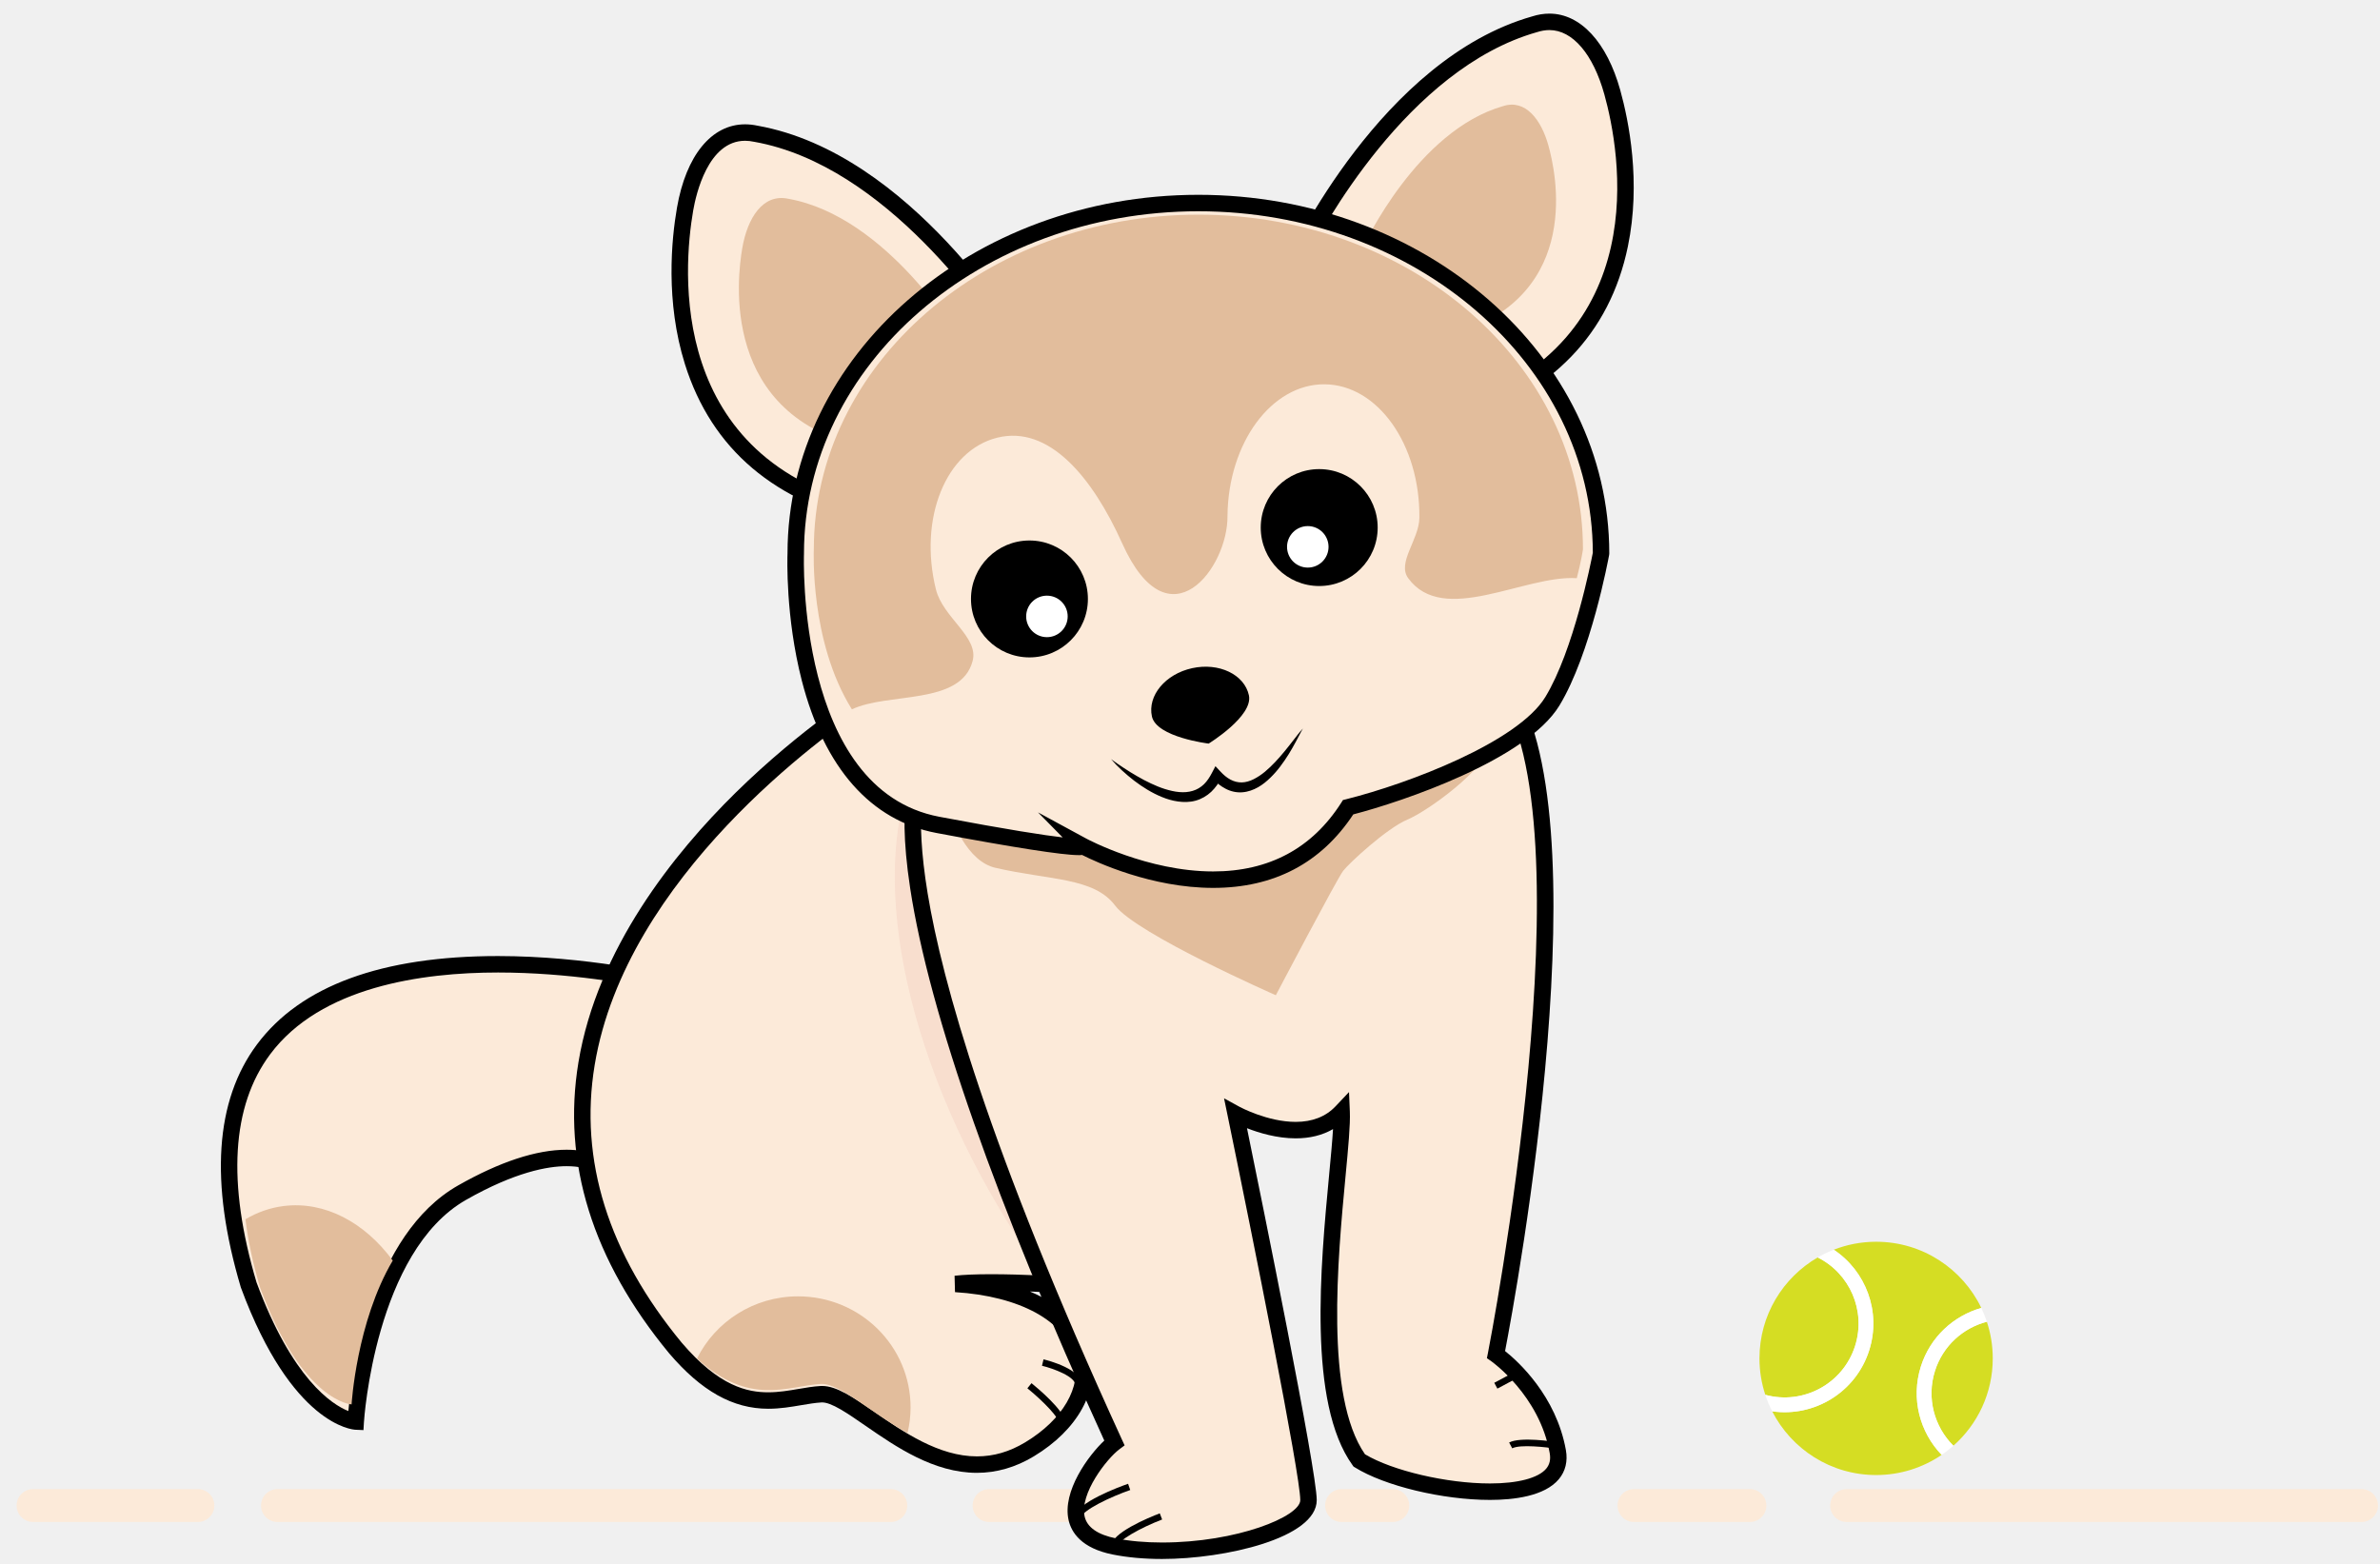
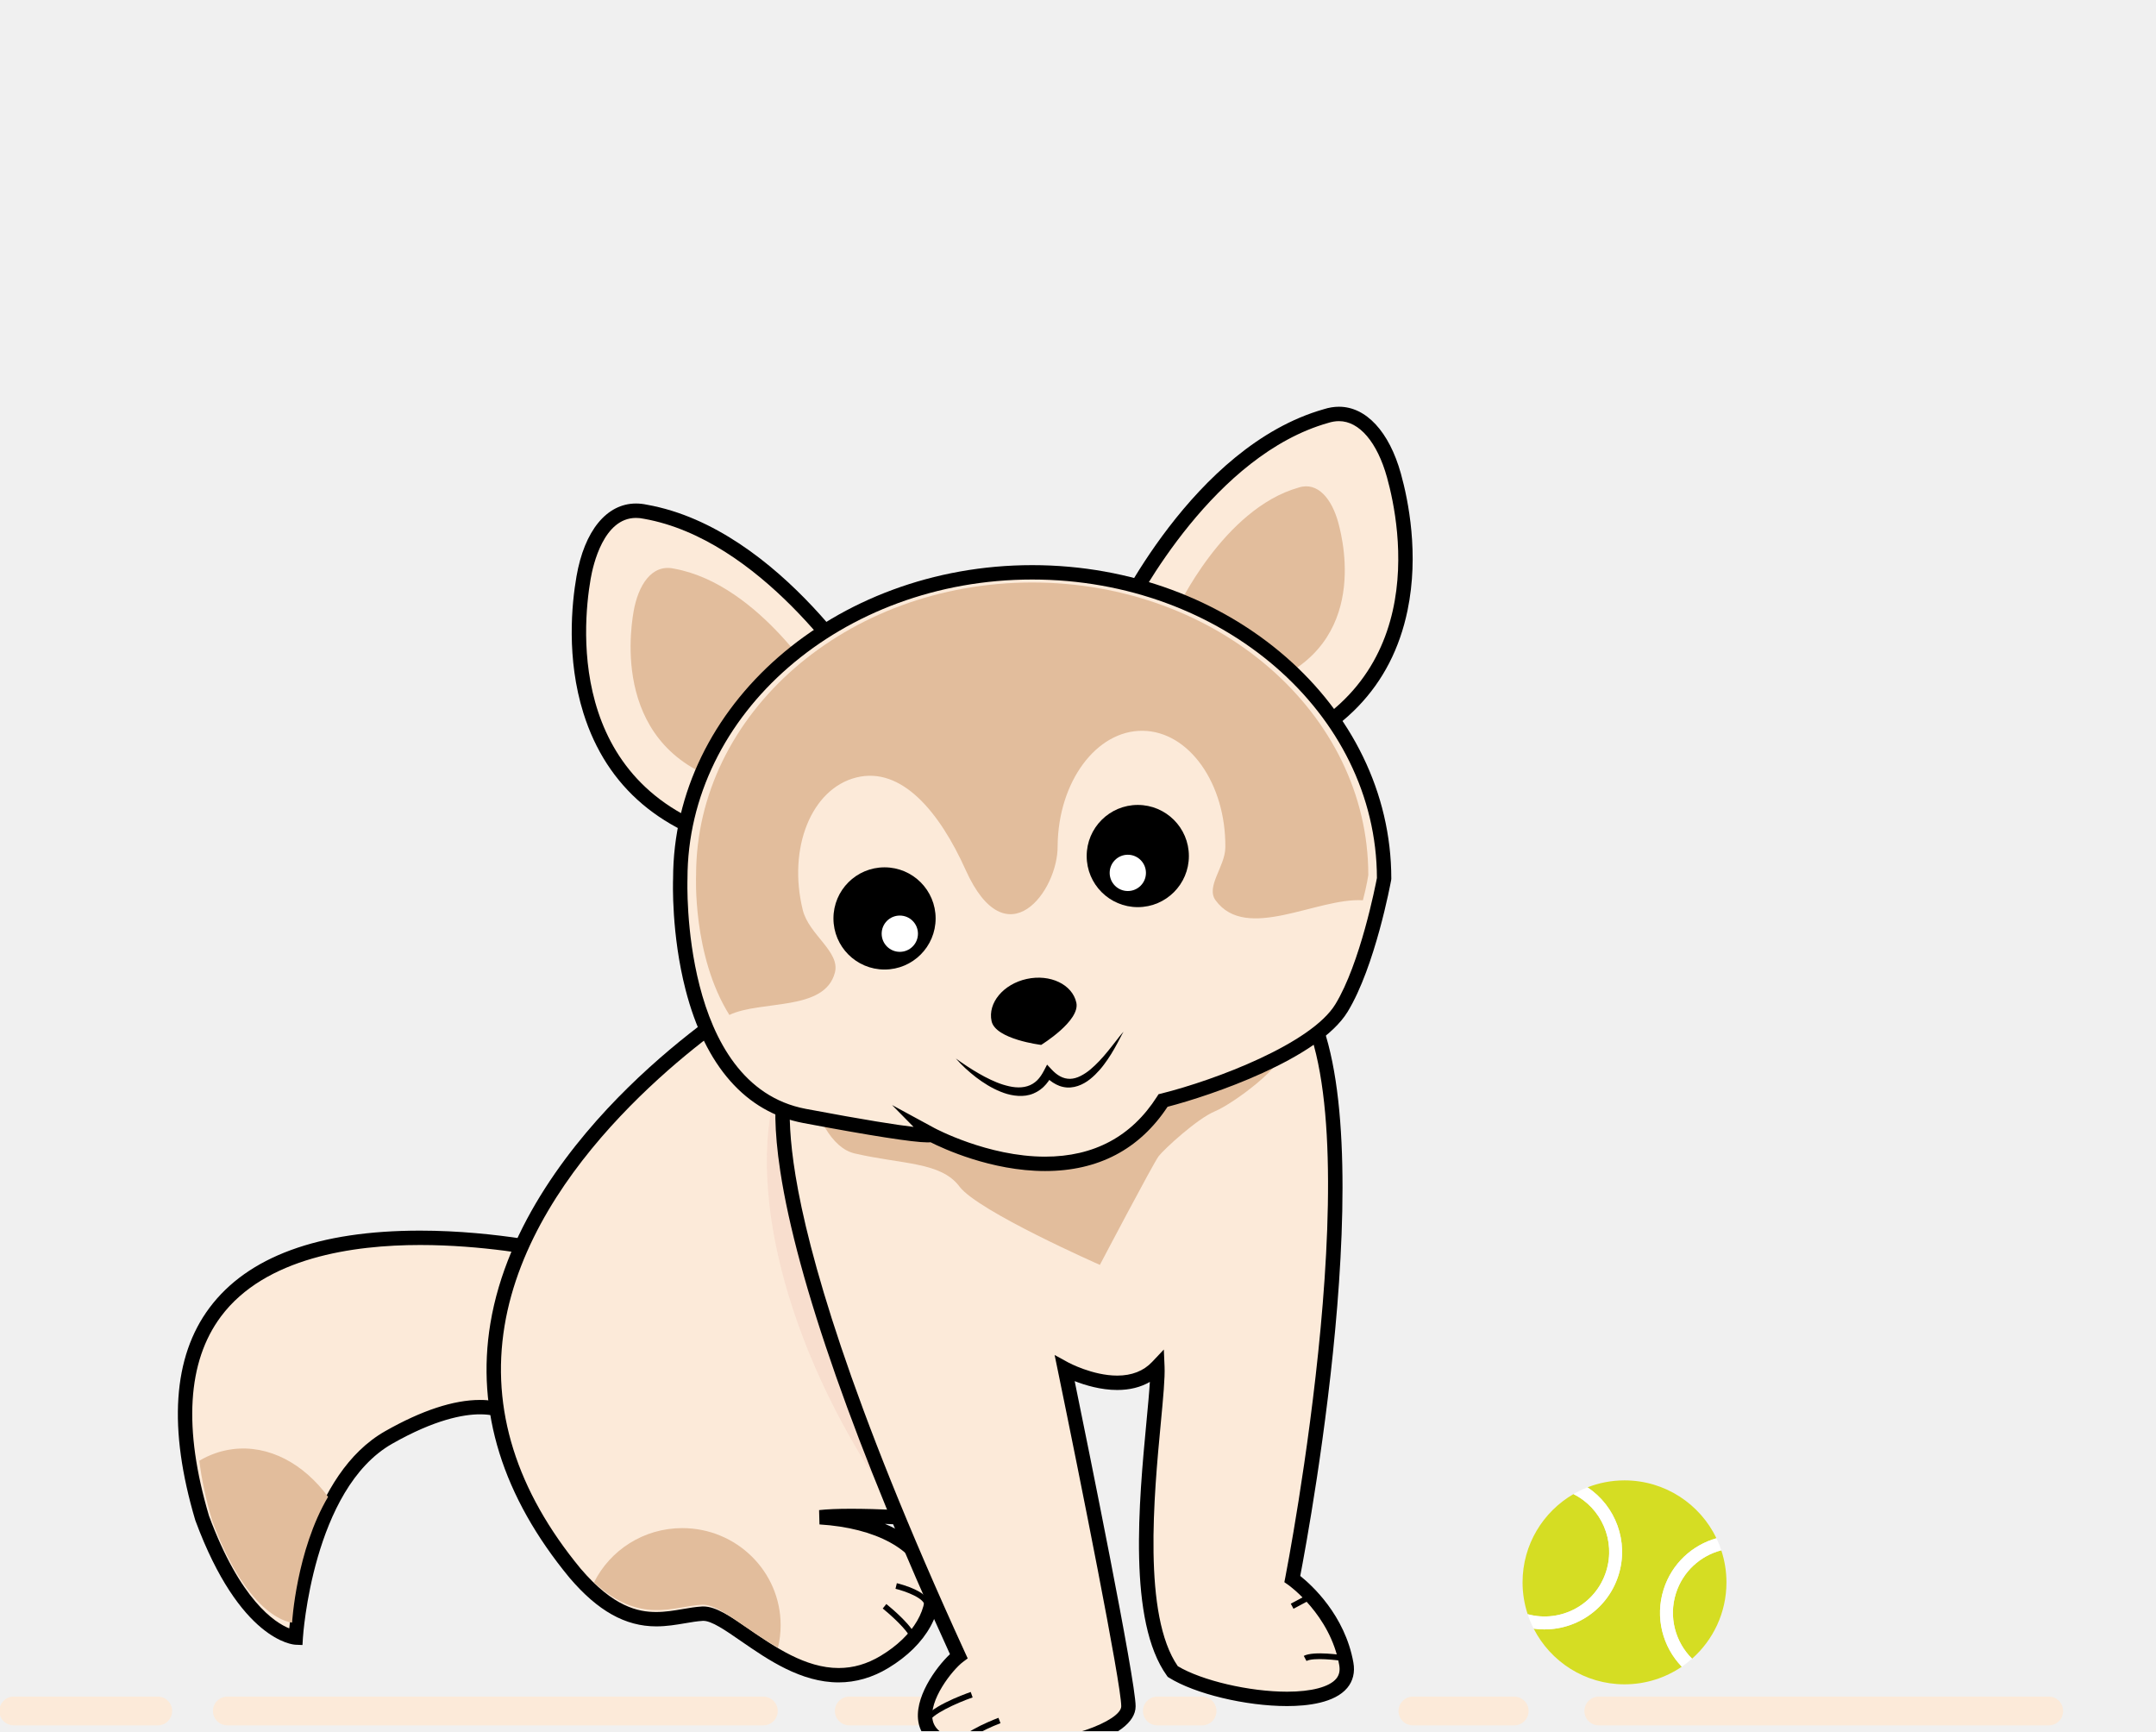
- <svg xmlns="http://www.w3.org/2000/svg" width="137" height="90" viewBox="0 0 137 90" fill="none">
-   <path d="M51.277 87.618H15.974C15.45 87.618 15.026 87.194 15.026 86.671C15.026 86.148 15.45 85.724 15.974 85.724H51.277C51.8 85.724 52.224 86.148 52.224 86.671C52.224 87.194 51.8 87.618 51.277 87.618Z" fill="#FCEAD9" />
-   <path d="M100.73 87.618H94.058C93.535 87.618 93.111 87.194 93.111 86.671C93.111 86.148 93.535 85.724 94.058 85.724H100.73C101.254 85.724 101.678 86.148 101.678 86.671C101.678 87.194 101.254 87.618 100.73 87.618Z" fill="#FCEAD9" />
-   <path d="M63.608 87.618H56.935C56.412 87.618 55.988 87.194 55.988 86.671C55.988 86.148 56.412 85.724 56.935 85.724H63.608C64.131 85.724 64.555 86.148 64.555 86.671C64.555 87.194 64.131 87.618 63.608 87.618Z" fill="#FCEAD9" />
-   <path d="M80.174 87.618H77.227C76.703 87.618 76.279 87.194 76.279 86.671C76.279 86.148 76.703 85.724 77.227 85.724H80.174C80.697 85.724 81.121 86.148 81.121 86.671C81.121 87.194 80.697 87.618 80.174 87.618Z" fill="#FCEAD9" />
-   <path d="M11.392 87.618H1.903C1.38 87.618 0.956 87.194 0.956 86.671C0.956 86.148 1.38 85.724 1.903 85.724H11.392C11.915 85.724 12.339 86.148 12.339 86.671C12.339 87.194 11.915 87.618 11.392 87.618Z" fill="#FCEAD9" />
-   <path d="M135.937 87.618H106.298C105.775 87.618 105.351 87.194 105.351 86.671C105.351 86.148 105.775 85.724 106.298 85.724H135.937C136.46 85.724 136.884 86.148 136.884 86.671C136.884 87.194 136.46 87.618 135.937 87.618Z" fill="#FCEAD9" />
-   <path d="M38.228 56.572C38.228 56.572 6.921 49.069 14.315 73.971C17.17 81.688 20.476 81.834 20.476 81.834C20.476 81.834 21.068 71.801 26.597 68.659C32.127 65.517 34.73 66.784 35.228 67.755C35.727 68.725 38.228 56.572 38.228 56.572Z" fill="#FCEAD9" />
-   <path d="M20.922 82.328L20.456 82.307C20.308 82.3 16.802 82.057 13.871 74.135L13.861 74.106C12.067 68.062 12.38 63.358 14.794 60.124C17.312 56.749 21.981 55.038 28.671 55.038C33.798 55.038 38.294 56.101 38.339 56.112L38.785 56.219L38.693 56.668C38.687 56.696 38.105 59.516 37.456 62.299C37.073 63.939 36.741 65.246 36.47 66.186C35.983 67.873 35.757 68.282 35.293 68.284C35.089 68.283 34.907 68.166 34.807 67.971C34.648 67.661 34.007 67.135 32.615 67.135C31.531 67.135 29.647 67.471 26.832 69.071C21.592 72.048 20.955 81.764 20.95 81.862L20.922 82.328ZM14.765 73.821C16.827 79.388 19.103 80.852 20.052 81.231C20.271 79.003 21.391 71.074 26.364 68.247C28.768 66.881 30.872 66.188 32.615 66.188C33.863 66.188 34.718 66.553 35.222 67.002C35.75 65.551 36.798 61.127 37.67 56.935C36.426 56.674 32.753 55.985 28.671 55.985C24.288 55.985 18.455 56.801 15.553 60.691C13.33 63.67 13.065 68.087 14.765 73.821Z" fill="black" />
-   <path d="M74.522 15.204C74.522 15.204 79.788 3.819 88.326 1.4C90.532 0.689 92.098 2.752 92.809 5.314C93.521 7.875 96.296 19.947 83.666 23.98C75.945 16.271 74.522 15.204 74.522 15.204Z" fill="#FCEAD9" />
-   <path d="M83.535 24.518L83.332 24.315C75.788 16.783 74.297 15.627 74.237 15.582L73.935 15.351L74.093 15.005C74.312 14.532 79.549 3.395 88.198 0.944C88.521 0.84 88.86 0.784 89.189 0.784C90.976 0.784 92.5 2.43 93.266 5.187C93.759 6.961 94.471 10.491 93.705 14.191C92.662 19.222 89.333 22.667 83.81 24.431L83.535 24.518ZM75.112 15.078C75.826 15.692 78.003 17.661 83.795 23.439C95.301 19.587 93.26 8.705 92.353 5.44C91.708 3.118 90.525 1.731 89.189 1.731C88.959 1.731 88.717 1.772 88.472 1.851C81.029 3.96 76.047 13.218 75.112 15.078Z" fill="black" />
-   <path d="M58.615 20.064C58.615 20.064 52.245 9.258 43.508 7.699C41.242 7.21 39.89 9.419 39.436 12.039C38.982 14.658 37.42 26.946 50.388 29.704C57.305 21.267 58.615 20.064 58.615 20.064Z" fill="#FCEAD9" />
-   <path d="M50.571 30.227L50.289 30.168C44.618 28.961 40.964 25.864 39.426 20.961C38.296 17.355 38.654 13.773 38.969 11.958C39.489 8.952 40.956 7.157 42.89 7.157C43.124 7.157 43.365 7.184 43.608 7.236C52.44 8.812 58.758 19.375 59.022 19.823L59.217 20.154L58.935 20.413C58.881 20.463 57.512 21.761 50.754 30.005L50.571 30.227ZM42.89 8.104C40.763 8.104 40.065 11.178 39.902 12.119C39.324 15.458 38.375 26.489 50.206 29.179C55.395 22.855 57.366 20.679 58.016 19.997C56.901 18.239 51.025 9.522 43.424 8.165C43.231 8.124 43.056 8.104 42.89 8.104Z" fill="black" />
-   <path d="M50.05 40.026C50.05 40.026 22.112 57.277 38.875 77.596C42.558 81.913 45.097 80.39 47.256 80.263C49.415 80.136 53.99 86.612 59.259 83.437C64.527 80.263 63.258 74.421 55.003 73.913C58.305 73.532 69.037 74.548 69.037 74.548L50.05 40.026Z" fill="#FCEAD9" />
-   <path d="M56.235 84.788C53.746 84.788 51.573 83.288 49.826 82.082C48.8 81.374 47.839 80.7 47.284 80.736C46.919 80.757 46.532 80.823 46.123 80.892C45.526 80.994 44.909 81.099 44.222 81.099C42.188 81.099 40.374 80.084 38.514 77.903C34.097 72.55 32.344 66.917 33.297 61.155C34.379 54.614 38.815 49.104 42.345 45.634C46.154 41.891 49.765 39.645 49.801 39.623L50.225 39.361L69.883 75.104L68.992 75.02C68.928 75.014 63.551 74.508 59.285 74.349C61.154 75.13 62.388 76.364 62.771 77.925C63.291 80.047 62.039 82.315 59.503 83.843C58.463 84.47 57.363 84.788 56.235 84.788ZM47.319 79.787C48.168 79.787 49.137 80.456 50.364 81.303C52.003 82.434 54.041 83.841 56.235 83.841C57.202 83.841 58.111 83.576 59.014 83.032C61.182 81.725 62.269 79.855 61.851 78.151C61.338 76.058 58.703 74.615 54.973 74.386L54.948 73.443C55.458 73.384 56.165 73.354 57.051 73.354C60.515 73.354 66.049 73.808 68.193 73.997L49.88 40.701C47.53 42.268 36.027 50.44 34.231 61.313C33.326 66.791 35.011 72.168 39.24 77.294C41.4 79.827 43.038 80.152 44.222 80.152C44.828 80.152 45.406 80.054 45.964 79.959C46.4 79.885 46.812 79.814 47.228 79.79C47.258 79.788 47.289 79.787 47.319 79.787Z" fill="black" />
-   <path opacity="0.5" d="M52.516 44.51C50.005 50.854 52.221 61.518 58.715 71.487C59.26 72.325 59.823 73.137 60.4 73.922C64.486 74.118 69.037 74.548 69.037 74.548L52.516 44.51Z" fill="#F4D1C3" />
-   <path d="M53.098 44.198C53.098 44.198 48.78 49.532 64.146 83.057C63.13 83.819 59.702 88.137 64.146 89.026C68.591 89.915 75.322 88.264 75.322 86.359C75.322 84.454 71.131 64.135 71.131 64.135C71.131 64.135 75.071 66.294 77.228 64.008C77.354 66.929 74.941 79.501 78.243 84.073C81.29 85.978 90.307 87.121 89.672 83.565C89.037 80.01 86.117 77.977 86.117 77.977C86.117 77.977 92.212 47.118 86.497 39.371C80.783 31.624 53.098 44.198 53.098 44.198Z" fill="#FCEAD9" />
-   <path d="M66.888 89.747C65.858 89.747 64.904 89.66 64.053 89.49C62.241 89.128 61.67 88.213 61.511 87.509C61.137 85.859 62.645 83.795 63.567 82.93C57.353 69.332 53.49 58.34 52.391 51.127C51.543 45.557 52.605 44.053 52.729 43.9L52.8 43.813L52.902 43.766C53.566 43.465 69.292 36.376 79.452 36.376C83.051 36.376 85.549 37.289 86.878 39.09C92.416 46.598 87.283 74.418 86.637 77.778C87.389 78.377 89.58 80.359 90.138 83.482C90.252 84.121 90.112 84.7 89.732 85.153C88.906 86.14 87.121 86.347 85.77 86.347C85.77 86.347 85.77 86.347 85.769 86.347C83.043 86.347 79.699 85.542 77.991 84.475L77.912 84.426L77.858 84.35C75.267 80.763 76.015 72.857 76.509 67.626C76.607 66.59 76.692 65.693 76.733 65C76.123 65.354 75.403 65.532 74.584 65.532C73.51 65.532 72.478 65.221 71.781 64.949C72.605 68.969 75.795 84.641 75.795 86.359C75.795 88.54 70.528 89.747 66.888 89.747ZM53.425 44.57C53.251 44.925 52.609 46.636 53.399 51.437C54.225 56.448 56.834 65.967 64.576 82.86L64.736 83.207L64.43 83.436C63.718 83.97 62.136 85.985 62.434 87.299C62.576 87.925 63.184 88.35 64.239 88.561C65.029 88.719 65.92 88.799 66.888 88.799C71.205 88.799 74.848 87.301 74.848 86.359C74.848 84.891 72.113 71.243 70.667 64.231L70.46 63.228L71.358 63.72C71.373 63.728 72.963 64.585 74.584 64.585C75.545 64.585 76.319 64.281 76.883 63.683L77.653 62.868L77.701 63.988C77.734 64.742 77.61 66.054 77.453 67.715C77.004 72.46 76.255 80.376 78.573 83.72C80.151 84.666 83.282 85.4 85.77 85.4C87.371 85.4 88.551 85.089 89.006 84.546C89.205 84.307 89.271 84.013 89.205 83.648C88.612 80.325 85.873 78.385 85.846 78.366L85.591 78.189L85.651 77.886C85.712 77.579 91.641 47.143 86.116 39.652C84.976 38.107 82.734 37.323 79.452 37.323C69.979 37.323 54.989 43.874 53.425 44.57Z" fill="black" />
-   <path d="M78.518 14.119C78.518 14.119 81.574 7.511 86.53 6.107C87.811 5.694 88.719 6.891 89.132 8.378C89.545 9.865 91.156 16.872 83.825 19.213C79.344 14.739 78.518 14.119 78.518 14.119Z" fill="#E2BD9C" />
-   <path d="M55.221 19.497C55.221 19.497 51.072 12.459 45.382 11.444C43.907 11.125 43.026 12.564 42.73 14.27C42.435 15.976 41.417 23.979 49.863 25.775C54.368 20.28 55.221 19.497 55.221 19.497Z" fill="#E2BD9C" />
-   <path d="M53.427 41.359C53.427 41.359 54.162 49.231 57.294 49.957C60.425 50.682 62.969 50.501 64.192 52.134C65.414 53.767 73.441 57.294 73.441 57.294C73.441 57.294 76.964 50.592 77.312 50.138C77.66 49.685 79.838 47.671 81.017 47.181C82.196 46.691 85.643 44.188 85.643 42.945C85.643 41.702 86.536 35.806 86.536 35.806L53.427 41.359Z" fill="#E2BD9C" />
-   <path d="M45.806 31.86C45.806 31.86 45.226 45.835 53.989 47.486C62.751 49.137 62.321 48.701 62.321 48.701C62.321 48.701 72.606 54.301 77.603 46.47C80.651 45.708 87.581 43.293 89.359 40.373C91.137 37.452 92.162 31.86 92.162 31.86C92.162 20.719 81.785 11.688 68.984 11.688C56.183 11.688 45.806 20.719 45.806 31.86Z" fill="#FCEAD9" />
-   <path d="M69.833 51.114C66.285 51.114 63.094 49.625 62.286 49.217C62.207 49.227 62.137 49.23 62.078 49.227C61.157 49.227 58.329 48.786 53.901 47.952C50.124 47.24 47.445 44.204 46.152 39.172C45.212 35.509 45.322 32.102 45.332 31.85C45.339 20.471 55.946 11.215 68.984 11.215C82.025 11.215 92.635 20.476 92.635 31.86L92.627 31.945C92.585 32.177 91.566 37.657 89.763 40.619C87.862 43.742 80.728 46.15 77.899 46.883C76.042 49.691 73.33 51.114 69.833 51.114ZM59.752 46.768L62.547 48.285C62.582 48.304 66.056 50.167 69.833 50.167C73.05 50.167 75.53 48.837 77.204 46.215L77.305 46.056L77.488 46.011C81.084 45.112 87.376 42.719 88.954 40.126C90.587 37.444 91.59 32.33 91.688 31.816C91.661 20.974 81.486 12.162 68.984 12.162C56.465 12.162 46.279 20.998 46.279 31.86L46.279 31.879C46.273 32.015 45.819 45.465 54.076 47.021C58.068 47.773 60.118 48.086 61.17 48.208L59.752 46.768Z" fill="black" />
-   <path d="M59.258 37.845C61.117 37.845 62.623 36.339 62.623 34.48C62.623 32.621 61.117 31.115 59.258 31.115C57.399 31.115 55.893 32.621 55.893 34.48C55.893 36.339 57.399 37.845 59.258 37.845Z" fill="black" />
-   <path d="M79.303 30.371C79.303 32.23 77.796 33.736 75.937 33.736C74.079 33.736 72.572 32.23 72.572 30.371C72.572 28.513 74.079 27.006 75.937 27.006C77.796 27.006 79.303 28.513 79.303 30.371Z" fill="black" />
-   <path d="M63.955 43.702C64.199 43.882 64.448 44.051 64.699 44.216C64.949 44.381 65.203 44.539 65.461 44.686C65.718 44.837 65.98 44.975 66.246 45.099C66.511 45.224 66.781 45.337 67.055 45.422C67.328 45.506 67.604 45.574 67.877 45.597C68.149 45.622 68.417 45.602 68.66 45.527C68.904 45.455 69.121 45.323 69.306 45.145C69.49 44.964 69.635 44.738 69.762 44.495L69.964 44.107L70.257 44.421C70.43 44.608 70.621 44.77 70.828 44.88C71.036 44.991 71.256 45.047 71.484 45.042C71.712 45.037 71.946 44.967 72.17 44.854C72.394 44.74 72.613 44.595 72.817 44.424C73.022 44.255 73.215 44.064 73.404 43.867C73.593 43.67 73.771 43.459 73.948 43.246C74.126 43.034 74.293 42.812 74.467 42.592C74.639 42.372 74.805 42.144 75.002 41.94C74.925 42.058 74.864 42.184 74.799 42.308L74.603 42.68C74.472 42.929 74.329 43.172 74.183 43.414C74.034 43.656 73.872 43.889 73.7 44.118C73.529 44.348 73.338 44.565 73.128 44.77C72.918 44.973 72.689 45.168 72.419 45.319C72.153 45.47 71.846 45.586 71.514 45.61C71.183 45.639 70.84 45.559 70.554 45.408C70.265 45.26 70.023 45.057 69.813 44.838L70.308 44.764C70.233 44.91 70.156 45.057 70.057 45.194C69.958 45.33 69.849 45.462 69.724 45.581C69.473 45.818 69.158 46.001 68.821 46.093C68.484 46.186 68.138 46.185 67.814 46.141C67.488 46.096 67.178 46.005 66.887 45.884C66.301 45.646 65.777 45.314 65.289 44.945C64.806 44.569 64.351 44.163 63.955 43.702Z" fill="black" />
-   <path d="M71.891 40.026C72.153 41.226 69.574 42.807 69.574 42.807C69.574 42.807 66.57 42.445 66.308 41.245C66.046 40.046 67.084 38.801 68.625 38.465C70.168 38.128 71.629 38.828 71.891 40.026Z" fill="black" />
-   <path d="M16.322 69.43C15.534 69.529 14.799 69.794 14.129 70.191C14.273 71.385 14.547 72.695 14.973 74.131C17.413 80.725 20.238 80.849 20.238 80.849C20.238 80.849 20.518 76.103 22.608 72.567C21.009 70.387 18.705 69.128 16.322 69.43Z" fill="#E2BD9C" />
-   <path d="M62.275 79.791L61.898 79.758C61.941 79.258 60.624 78.778 59.98 78.624L60.068 78.255C60.302 78.311 62.358 78.831 62.275 79.791Z" fill="black" />
-   <path d="M61.188 82.135L60.922 81.866C60.984 81.66 60.136 80.731 59.139 79.921L59.377 79.627C59.693 79.883 61.266 81.192 61.298 81.837C61.306 81.986 61.243 82.082 61.188 82.135Z" fill="black" />
-   <path d="M61.951 87.875C61.765 87.683 61.764 87.483 61.796 87.35C62.003 86.48 64.448 85.589 64.936 85.419L65.06 85.777C64.006 86.144 62.288 86.919 62.164 87.438C62.154 87.483 62.153 87.538 62.224 87.612L61.951 87.875Z" fill="black" />
-   <path d="M63.956 89.026C63.953 88.258 66.101 87.373 66.76 87.12L66.895 87.474C65.658 87.949 64.334 88.686 64.335 89.025L63.956 89.026Z" fill="black" />
-   <path d="M89.569 83.397C89.021 83.31 87.5 83.136 87.049 83.377L86.87 83.043C87.515 82.698 89.415 82.989 89.629 83.023L89.569 83.397Z" fill="black" />
-   <path d="M87.445 79.272L87.267 78.937L86.015 79.605L86.193 79.939L87.445 79.272Z" fill="black" />
-   <path d="M68.983 12.358C56.757 12.358 46.846 20.983 46.846 31.623C46.846 31.623 46.593 36.927 49.038 40.835C51.134 39.839 55.312 40.622 55.988 38.048C56.352 36.665 54.277 35.563 53.873 33.925C52.865 29.833 54.45 25.925 57.411 25.195C60.373 24.466 62.87 27.44 64.599 31.284C67.288 37.262 70.698 32.675 70.658 29.698C70.7 25.484 73.207 22.093 76.257 22.123C79.307 22.153 81.746 25.594 81.704 29.808C81.691 31.064 80.403 32.385 81.06 33.285C83.085 36.058 87.751 33.093 90.764 33.285C91.027 32.292 91.12 31.623 91.12 31.623C91.12 20.983 81.209 12.358 68.983 12.358Z" fill="#E2BD9C" />
-   <path d="M101.28 78.2C101.28 78.933 101.399 79.637 101.617 80.297C103.808 80.894 106.097 79.659 106.787 77.475C107.426 75.451 106.474 73.306 104.633 72.388C102.629 73.55 101.28 75.717 101.28 78.2Z" fill="#D5DD23" />
-   <path d="M111.381 78.925C110.885 80.497 111.349 82.141 112.443 83.228C113.833 81.997 114.709 80.201 114.709 78.2C114.709 77.462 114.588 76.754 114.369 76.09C113 76.446 111.839 77.477 111.381 78.925Z" fill="#D5DD23" />
-   <path d="M110.57 78.669C111.107 76.968 112.453 75.748 114.05 75.295C112.966 73.041 110.662 71.485 107.995 71.485C107.135 71.485 106.313 71.648 105.557 71.944C107.404 73.17 108.299 75.511 107.598 77.731C106.835 80.147 104.44 81.595 102.012 81.247C103.122 83.423 105.383 84.915 107.995 84.915C109.393 84.915 110.692 84.486 111.767 83.755C110.509 82.451 109.986 80.518 110.57 78.669Z" fill="#D5DD23" />
-   <path d="M107.598 77.731C108.299 75.511 107.404 73.17 105.557 71.944C105.236 72.069 104.927 72.217 104.632 72.388C106.473 73.306 107.426 75.451 106.787 77.475C106.097 79.659 103.807 80.894 101.616 80.297C101.724 80.626 101.857 80.943 102.012 81.247C104.44 81.595 106.835 80.147 107.598 77.731Z" fill="white" />
-   <path d="M111.381 78.925C111.839 77.477 113 76.446 114.37 76.09C114.279 75.817 114.173 75.551 114.05 75.295C112.453 75.748 111.107 76.968 110.57 78.669C109.986 80.518 110.51 82.451 111.768 83.755C112.004 83.593 112.23 83.417 112.444 83.228C111.349 82.141 110.885 80.497 111.381 78.925Z" fill="white" />
-   <path d="M60.264 36.68C60.924 36.68 61.459 36.145 61.459 35.485C61.459 34.825 60.924 34.291 60.264 34.291C59.604 34.291 59.069 34.825 59.069 35.485C59.069 36.145 59.604 36.68 60.264 36.68Z" fill="white" />
-   <path d="M76.475 31.481C76.475 32.141 75.941 32.675 75.281 32.675C74.621 32.675 74.086 32.141 74.086 31.481C74.086 30.821 74.621 30.286 75.281 30.286C75.941 30.286 76.475 30.821 76.475 31.481Z" fill="white" />
-   <path d="M52.415 81.022C52.415 77.49 49.515 74.628 45.938 74.628C43.384 74.628 41.176 76.088 40.121 78.207C43.148 80.988 45.342 79.784 47.236 79.672C48.34 79.607 50.087 81.302 52.239 82.498C52.353 82.024 52.415 81.53 52.415 81.022Z" fill="#E2BD9C" />
+ <svg xmlns="http://www.w3.org/2000/svg" width="142" height="114" viewBox="0 0 142 114" fill="none">
+   <g clip-path="url(#clip0_512_812)">
+     <path d="M50.277 113.618H14.974C14.45 113.618 14.026 113.194 14.026 112.671C14.026 112.148 14.45 111.724 14.974 111.724H50.277C50.8 111.724 51.224 112.148 51.224 112.671C51.224 113.194 50.8 113.618 50.277 113.618Z" fill="#FCEAD9" />
+     <path d="M99.731 113.618H93.058C92.535 113.618 92.111 113.194 92.111 112.671C92.111 112.148 92.535 111.724 93.058 111.724H99.731C100.254 111.724 100.678 112.148 100.678 112.671C100.678 113.194 100.254 113.618 99.731 113.618Z" fill="#FCEAD9" />
+     <path d="M62.608 113.618H55.935C55.412 113.618 54.988 113.194 54.988 112.671C54.988 112.148 55.412 111.724 55.935 111.724H62.608C63.131 111.724 63.555 112.148 63.555 112.671C63.555 113.194 63.131 113.618 62.608 113.618Z" fill="#FCEAD9" />
+     <path d="M79.174 113.618H76.227C75.703 113.618 75.279 113.194 75.279 112.671C75.279 112.148 75.703 111.724 76.227 111.724H79.174C79.697 111.724 80.121 112.148 80.121 112.671C80.121 113.194 79.697 113.618 79.174 113.618Z" fill="#FCEAD9" />
+     <path d="M10.392 113.618H0.903C0.38 113.618 -0.044 113.194 -0.044 112.671C-0.044 112.148 0.38 111.724 0.903 111.724H10.392C10.915 111.724 11.339 112.148 11.339 112.671C11.339 113.194 10.915 113.618 10.392 113.618Z" fill="#FCEAD9" />
+     <path d="M134.937 113.618H105.298C104.775 113.618 104.351 113.194 104.351 112.671C104.351 112.148 104.775 111.724 105.298 111.724H134.937C135.46 111.724 135.884 112.148 135.884 112.671C135.884 113.194 135.46 113.618 134.937 113.618Z" fill="#FCEAD9" />
+     <path d="M37.228 82.573C37.228 82.573 5.921 75.069 13.315 99.971C16.17 107.689 19.476 107.834 19.476 107.834C19.476 107.834 20.068 97.801 25.597 94.659C31.127 91.517 33.73 92.784 34.228 93.755C34.727 94.725 37.228 82.573 37.228 82.573Z" fill="#FCEAD9" />
+     <path d="M19.922 108.327L19.456 108.307C19.308 108.3 15.802 108.057 12.871 100.135L12.861 100.106C11.067 94.062 11.38 89.358 13.794 86.124C16.312 82.749 20.981 81.038 27.671 81.038C32.798 81.038 37.294 82.101 37.339 82.112L37.785 82.219L37.693 82.668C37.687 82.696 37.105 85.516 36.456 88.299C36.073 89.939 35.741 91.246 35.47 92.186C34.983 93.873 34.757 94.282 34.293 94.284C34.089 94.283 33.907 94.166 33.807 93.971C33.648 93.661 33.007 93.135 31.615 93.135C30.531 93.135 28.647 93.471 25.832 95.071C20.592 98.048 19.955 107.764 19.95 107.862L19.922 108.327ZM13.765 99.821C15.827 105.388 18.103 106.852 19.052 107.231C19.271 105.003 20.391 97.074 25.364 94.247C27.768 92.881 29.872 92.188 31.615 92.188C32.863 92.188 33.718 92.553 34.222 93.002C34.75 91.551 35.798 87.127 36.67 82.935C35.426 82.674 31.753 81.985 27.671 81.985C23.288 81.985 17.455 82.802 14.553 86.691C12.33 89.67 12.065 94.087 13.765 99.821Z" fill="black" />
+     <path d="M73.522 41.204C73.522 41.204 78.788 29.819 87.326 27.4C89.532 26.689 91.098 28.752 91.809 31.314C92.521 33.875 95.296 45.947 82.666 49.98C74.945 42.272 73.522 41.204 73.522 41.204Z" fill="#FCEAD9" />
+     <path d="M82.535 50.518L82.332 50.315C74.788 42.783 73.297 41.627 73.237 41.582L72.935 41.351L73.093 41.005C73.312 40.532 78.549 29.395 87.198 26.944C87.521 26.84 87.86 26.784 88.189 26.784C89.976 26.784 91.5 28.43 92.266 31.187C92.759 32.961 93.471 36.491 92.705 40.191C91.662 45.222 88.333 48.667 82.81 50.431L82.535 50.518ZM74.112 41.078C74.826 41.692 77.003 43.661 82.795 49.439C94.301 45.587 92.26 34.705 91.353 31.44C90.708 29.118 89.525 27.732 88.189 27.732C87.959 27.732 87.717 27.771 87.472 27.851C80.029 29.96 75.047 39.218 74.112 41.078Z" fill="black" />
+     <path d="M57.615 46.064C57.615 46.064 51.245 35.258 42.508 33.699C40.242 33.21 38.89 35.419 38.436 38.039C37.982 40.658 36.42 52.946 49.388 55.704C56.305 47.267 57.615 46.064 57.615 46.064Z" fill="#FCEAD9" />
+     <path d="M49.571 56.227L49.289 56.168C43.618 54.961 39.964 51.864 38.426 46.961C37.296 43.355 37.654 39.773 37.969 37.958C38.489 34.952 39.956 33.157 41.89 33.157C42.124 33.157 42.365 33.184 42.608 33.236C51.44 34.812 57.758 45.375 58.022 45.823L58.217 46.154L57.935 46.413C57.881 46.463 56.512 47.761 49.754 56.005L49.571 56.227ZM41.89 34.105C39.763 34.105 39.065 37.178 38.902 38.119C38.324 41.458 37.375 52.489 49.206 55.179C54.395 48.855 56.366 46.679 57.016 45.997C55.901 44.239 50.025 35.522 42.424 34.165C42.231 34.124 42.056 34.105 41.89 34.105Z" fill="black" />
+     <path d="M49.05 66.026C49.05 66.026 21.112 83.277 37.875 103.596C41.558 107.913 44.097 106.39 46.256 106.263C48.415 106.136 52.99 112.612 58.259 109.438C63.527 106.263 62.258 100.421 54.003 99.913C57.305 99.532 68.037 100.548 68.037 100.548L49.05 66.026Z" fill="#FCEAD9" />
+     <path d="M55.235 110.788C52.746 110.788 50.573 109.288 48.826 108.083C47.8 107.374 46.839 106.7 46.284 106.736C45.919 106.757 45.532 106.823 45.123 106.893C44.526 106.994 43.909 107.099 43.222 107.099C41.188 107.099 39.374 106.084 37.514 103.903C33.097 98.55 31.344 92.917 32.297 87.155C33.379 80.614 37.815 75.104 41.345 71.634C45.154 67.891 48.765 65.645 48.801 65.623L49.225 65.361L68.883 101.104L67.992 101.02C67.928 101.014 62.551 100.508 58.285 100.349C60.154 101.13 61.388 102.364 61.771 103.926C62.291 106.047 61.039 108.315 58.503 109.843C57.463 110.47 56.363 110.788 55.235 110.788ZM46.319 105.787C47.168 105.787 48.137 106.456 49.364 107.303C51.003 108.434 53.041 109.841 55.235 109.841C56.202 109.841 57.111 109.576 58.014 109.032C60.182 107.726 61.269 105.855 60.851 104.151C60.338 102.058 57.703 100.615 53.973 100.386L53.948 99.443C54.458 99.384 55.165 99.354 56.051 99.354C59.515 99.354 65.049 99.808 67.193 99.997L48.88 66.701C46.53 68.268 35.027 76.44 33.231 87.313C32.326 92.791 34.011 98.168 38.24 103.294C40.4 105.827 42.038 106.152 43.222 106.152C43.828 106.152 44.406 106.054 44.964 105.959C45.4 105.885 45.812 105.814 46.228 105.79C46.258 105.788 46.289 105.787 46.319 105.787Z" fill="black" />
+     <path opacity="0.5" d="M51.516 70.51C49.005 76.855 51.221 87.518 57.715 97.488C58.26 98.325 58.823 99.137 59.4 99.922C63.486 100.118 68.037 100.548 68.037 100.548L51.516 70.51Z" fill="#F4D1C3" />
+     <path d="M52.098 70.198C52.098 70.198 47.78 75.532 63.146 109.057C62.13 109.819 58.702 114.137 63.146 115.026C67.591 115.915 74.322 114.264 74.322 112.359C74.322 110.454 70.131 90.135 70.131 90.135C70.131 90.135 74.071 92.294 76.228 90.008C76.354 92.929 73.941 105.501 77.243 110.073C80.29 111.978 89.307 113.121 88.672 109.565C88.037 106.01 85.117 103.977 85.117 103.977C85.117 103.977 91.212 73.118 85.497 65.371C79.783 57.624 52.098 70.198 52.098 70.198Z" fill="#FCEAD9" />
+     <path d="M65.888 115.747C64.858 115.747 63.904 115.66 63.053 115.49C61.241 115.128 60.67 114.213 60.511 113.509C60.137 111.86 61.645 109.795 62.567 108.93C56.353 95.332 52.49 84.34 51.391 77.127C50.543 71.557 51.605 70.053 51.729 69.9L51.8 69.813L51.902 69.766C52.566 69.465 68.292 62.376 78.452 62.376C82.051 62.376 84.549 63.289 85.878 65.09C91.416 72.598 86.283 100.418 85.637 103.778C86.389 104.377 88.58 106.359 89.138 109.482C89.252 110.121 89.112 110.7 88.732 111.153C87.906 112.14 86.121 112.347 84.77 112.347C84.77 112.347 84.77 112.347 84.769 112.347C82.043 112.347 78.699 111.542 76.991 110.475L76.912 110.426L76.858 110.351C74.267 106.763 75.015 98.857 75.509 93.626C75.607 92.59 75.692 91.693 75.733 91C75.123 91.354 74.403 91.532 73.584 91.532C72.51 91.532 71.478 91.221 70.781 90.949C71.605 94.969 74.795 110.641 74.795 112.359C74.795 114.54 69.528 115.747 65.888 115.747ZM52.425 70.57C52.251 70.925 51.609 72.636 52.399 77.437C53.225 82.448 55.834 91.967 63.576 108.86L63.736 109.207L63.43 109.436C62.718 109.97 61.136 111.985 61.434 113.299C61.576 113.926 62.184 114.35 63.239 114.561C64.029 114.719 64.92 114.799 65.888 114.799C70.205 114.799 73.848 113.301 73.848 112.359C73.848 110.891 71.113 97.243 69.667 90.231L69.46 89.228L70.358 89.72C70.373 89.728 71.963 90.585 73.584 90.585C74.545 90.585 75.319 90.281 75.883 89.683L76.653 88.868L76.701 89.988C76.734 90.742 76.61 92.054 76.453 93.715C76.004 98.46 75.255 106.376 77.573 109.72C79.151 110.666 82.282 111.4 84.77 111.4C86.371 111.4 87.551 111.089 88.006 110.546C88.205 110.307 88.271 110.013 88.205 109.648C87.612 106.325 84.873 104.385 84.846 104.366L84.591 104.189L84.651 103.886C84.712 103.579 90.641 73.143 85.116 65.652C83.976 64.107 81.734 63.323 78.452 63.323C68.979 63.323 53.989 69.874 52.425 70.57Z" fill="black" />
+     <path d="M77.518 40.119C77.518 40.119 80.574 33.511 85.53 32.107C86.811 31.694 87.719 32.892 88.132 34.378C88.545 35.865 90.156 42.872 82.825 45.213C78.344 40.739 77.518 40.119 77.518 40.119Z" fill="#E2BD9C" />
+     <path d="M54.221 45.496C54.221 45.496 50.072 38.459 44.382 37.444C42.907 37.125 42.026 38.564 41.73 40.27C41.435 41.976 40.417 49.979 48.863 51.775C53.368 46.281 54.221 45.496 54.221 45.496Z" fill="#E2BD9C" />
+     <path d="M52.427 67.359C52.427 67.359 53.162 75.231 56.294 75.957C59.425 76.682 61.969 76.501 63.192 78.134C64.414 79.766 72.441 83.294 72.441 83.294C72.441 83.294 75.964 76.592 76.312 76.138C76.66 75.685 78.838 73.671 80.017 73.181C81.196 72.691 84.643 70.188 84.643 68.945C84.643 67.702 85.536 61.806 85.536 61.806L52.427 67.359Z" fill="#E2BD9C" />
+     <path d="M44.806 57.86C44.806 57.86 44.226 71.835 52.989 73.486C61.751 75.137 61.321 74.701 61.321 74.701C61.321 74.701 71.606 80.301 76.603 72.47C79.651 71.708 86.581 69.293 88.359 66.373C90.137 63.452 91.162 57.86 91.162 57.86C91.162 46.719 80.785 37.688 67.984 37.688C55.183 37.688 44.806 46.719 44.806 57.86Z" fill="#FCEAD9" />
+     <path d="M68.833 77.114C65.285 77.114 62.094 75.625 61.286 75.217C61.207 75.227 61.137 75.23 61.078 75.227C60.157 75.227 57.329 74.786 52.901 73.951C49.124 73.24 46.445 70.204 45.152 65.171C44.212 61.509 44.322 58.102 44.332 57.85C44.339 46.471 54.946 37.215 67.984 37.215C81.025 37.215 91.635 46.476 91.635 57.86L91.627 57.945C91.585 58.177 90.566 63.657 88.763 66.619C86.862 69.742 79.728 72.15 76.899 72.883C75.042 75.691 72.33 77.114 68.833 77.114ZM58.752 72.768L61.547 74.285C61.582 74.304 65.056 76.167 68.833 76.167C72.05 76.167 74.53 74.838 76.204 72.215L76.305 72.056L76.488 72.011C80.084 71.112 86.376 68.719 87.954 66.126C89.587 63.444 90.59 58.33 90.688 57.816C90.661 46.974 80.486 38.162 67.984 38.162C55.465 38.162 45.279 46.998 45.279 57.86L45.279 57.879C45.273 58.015 44.819 71.465 53.076 73.021C57.068 73.773 59.118 74.086 60.17 74.208L58.752 72.768Z" fill="black" />
+     <path d="M58.258 63.845C60.117 63.845 61.623 62.339 61.623 60.48C61.623 58.621 60.117 57.115 58.258 57.115C56.399 57.115 54.893 58.621 54.893 60.48C54.893 62.339 56.399 63.845 58.258 63.845Z" fill="black" />
+     <path d="M78.303 56.371C78.303 58.23 76.796 59.736 74.937 59.736C73.079 59.736 71.572 58.23 71.572 56.371C71.572 54.513 73.079 53.006 74.937 53.006C76.796 53.006 78.303 54.513 78.303 56.371Z" fill="black" />
+     <path d="M62.955 69.702C63.199 69.882 63.448 70.051 63.699 70.216C63.949 70.381 64.203 70.54 64.461 70.686C64.718 70.837 64.98 70.975 65.246 71.099C65.511 71.224 65.781 71.337 66.055 71.422C66.328 71.506 66.604 71.574 66.877 71.597C67.149 71.622 67.417 71.602 67.66 71.527C67.904 71.455 68.121 71.323 68.306 71.145C68.49 70.964 68.635 70.738 68.762 70.495L68.964 70.107L69.257 70.421C69.43 70.608 69.621 70.77 69.828 70.88C70.036 70.991 70.256 71.047 70.484 71.042C70.712 71.037 70.946 70.967 71.17 70.854C71.394 70.74 71.613 70.595 71.817 70.424C72.022 70.255 72.215 70.064 72.404 69.867C72.593 69.67 72.771 69.46 72.948 69.246C73.126 69.034 73.293 68.812 73.467 68.592C73.639 68.372 73.805 68.144 74.002 67.94C73.925 68.058 73.864 68.183 73.799 68.308L73.603 68.68C73.472 68.929 73.329 69.172 73.183 69.414C73.034 69.656 72.872 69.889 72.7 70.118C72.529 70.348 72.338 70.565 72.128 70.77C71.918 70.973 71.689 71.168 71.419 71.319C71.153 71.47 70.846 71.585 70.514 71.61C70.183 71.639 69.84 71.559 69.554 71.408C69.265 71.26 69.023 71.057 68.813 70.838L69.308 70.764C69.233 70.91 69.156 71.057 69.057 71.194C68.958 71.33 68.849 71.462 68.724 71.581C68.473 71.818 68.158 72.001 67.821 72.093C67.484 72.186 67.138 72.185 66.814 72.141C66.488 72.096 66.178 72.005 65.887 71.884C65.301 71.646 64.777 71.314 64.289 70.945C63.806 70.569 63.351 70.162 62.955 69.702Z" fill="black" />
+     <path d="M70.891 66.027C71.153 67.226 68.574 68.808 68.574 68.808C68.574 68.808 65.57 68.445 65.308 67.245C65.046 66.046 66.084 64.802 67.625 64.465C69.168 64.128 70.629 64.828 70.891 66.027Z" fill="black" />
+     <path d="M15.322 95.43C14.534 95.53 13.799 95.794 13.129 96.191C13.273 97.386 13.547 98.695 13.973 100.131C16.413 106.725 19.238 106.849 19.238 106.849C19.238 106.849 19.518 102.103 21.608 98.568C20.009 96.387 17.705 95.128 15.322 95.43Z" fill="#E2BD9C" />
+     <path d="M61.275 105.791L60.898 105.758C60.941 105.258 59.624 104.778 58.98 104.624L59.068 104.255C59.302 104.311 61.358 104.831 61.275 105.791Z" fill="black" />
+     <path d="M60.188 108.135L59.922 107.866C59.984 107.66 59.136 106.731 58.139 105.922L58.377 105.627C58.693 105.883 60.266 107.192 60.298 107.837C60.306 107.986 60.243 108.082 60.188 108.135Z" fill="black" />
+     <path d="M60.951 113.875C60.765 113.683 60.764 113.483 60.796 113.35C61.003 112.48 63.448 111.589 63.935 111.419L64.06 111.777C63.006 112.144 61.288 112.919 61.164 113.438C61.154 113.483 61.153 113.538 61.224 113.612L60.951 113.875Z" fill="black" />
+     <path d="M62.956 115.026C62.953 114.258 65.101 113.373 65.76 113.12L65.895 113.474C64.658 113.949 63.334 114.686 63.335 115.025L62.956 115.026Z" fill="black" />
+     <path d="M88.569 109.397C88.021 109.31 86.5 109.136 86.049 109.377L85.87 109.043C86.515 108.698 88.415 108.989 88.629 109.023L88.569 109.397Z" fill="black" />
+     <path d="M86.445 105.272L86.267 104.937L85.015 105.605L85.193 105.939L86.445 105.272Z" fill="black" />
+     <path d="M67.983 38.358C55.757 38.358 45.846 46.983 45.846 57.623C45.846 57.623 45.593 62.927 48.038 66.835C50.134 65.839 54.312 66.622 54.988 64.048C55.352 62.665 53.277 61.563 52.873 59.925C51.865 55.833 53.45 51.925 56.411 51.195C59.373 50.466 61.87 53.44 63.599 57.284C66.288 63.262 69.698 58.675 69.658 55.698C69.7 51.484 72.207 48.093 75.257 48.123C78.307 48.153 80.746 51.594 80.704 55.808C80.691 57.064 79.403 58.385 80.06 59.285C82.085 62.058 86.751 59.093 89.764 59.285C90.027 58.292 90.12 57.623 90.12 57.623C90.12 46.983 80.209 38.358 67.983 38.358Z" fill="#E2BD9C" />
+     <path d="M100.28 104.2C100.28 104.932 100.399 105.637 100.617 106.297C102.808 106.894 105.097 105.659 105.787 103.474C106.426 101.451 105.474 99.306 103.633 98.388C101.629 99.55 100.28 101.717 100.28 104.2Z" fill="#D5DD23" />
+     <path d="M110.381 104.925C109.885 106.497 110.349 108.141 111.443 109.227C112.833 107.997 113.709 106.201 113.709 104.2C113.709 103.462 113.588 102.754 113.369 102.09C112 102.446 110.839 103.477 110.381 104.925Z" fill="#D5DD23" />
+     <path d="M109.57 104.669C110.107 102.968 111.453 101.747 113.05 101.295C111.966 99.041 109.662 97.485 106.995 97.485C106.135 97.485 105.313 97.648 104.557 97.944C106.404 99.17 107.299 101.511 106.598 103.731C105.835 106.147 103.44 107.595 101.012 107.247C102.122 109.423 104.383 110.915 106.995 110.915C108.393 110.915 109.692 110.486 110.767 109.755C109.509 108.451 108.986 106.518 109.57 104.669Z" fill="#D5DD23" />
+     <path d="M106.598 103.731C107.299 101.511 106.404 99.17 104.557 97.944C104.236 98.069 103.927 98.217 103.632 98.388C105.473 99.306 106.426 101.451 105.787 103.474C105.097 105.659 102.807 106.894 100.616 106.297C100.724 106.626 100.857 106.943 101.012 107.247C103.44 107.595 105.835 106.147 106.598 103.731Z" fill="white" />
+     <path d="M110.381 104.925C110.839 103.477 112 102.446 113.37 102.089C113.279 101.817 113.173 101.551 113.05 101.295C111.453 101.747 110.107 102.968 109.57 104.669C108.986 106.518 109.51 108.451 110.768 109.755C111.004 109.593 111.23 109.416 111.444 109.227C110.349 108.141 109.885 106.497 110.381 104.925Z" fill="white" />
+     <path d="M59.264 62.68C59.924 62.68 60.459 62.145 60.459 61.485C60.459 60.825 59.924 60.291 59.264 60.291C58.604 60.291 58.069 60.825 58.069 61.485C58.069 62.145 58.604 62.68 59.264 62.68Z" fill="white" />
+     <path d="M75.475 57.481C75.475 58.141 74.941 58.675 74.281 58.675C73.621 58.675 73.086 58.141 73.086 57.481C73.086 56.821 73.621 56.286 74.281 56.286C74.941 56.286 75.475 56.821 75.475 57.481Z" fill="white" />
+     <path d="M51.415 107.021C51.415 103.49 48.515 100.628 44.938 100.628C42.384 100.628 40.176 102.087 39.121 104.207C42.148 106.988 44.342 105.784 46.236 105.672C47.34 105.607 49.087 107.302 51.239 108.498C51.353 108.024 51.415 107.53 51.415 107.021Z" fill="#E2BD9C" />
+   </g>
+   <defs>
+     <clipPath id="clip0_512_812">
+       <rect width="142" height="114" fill="white" />
+     </clipPath>
+   </defs>
</svg>
